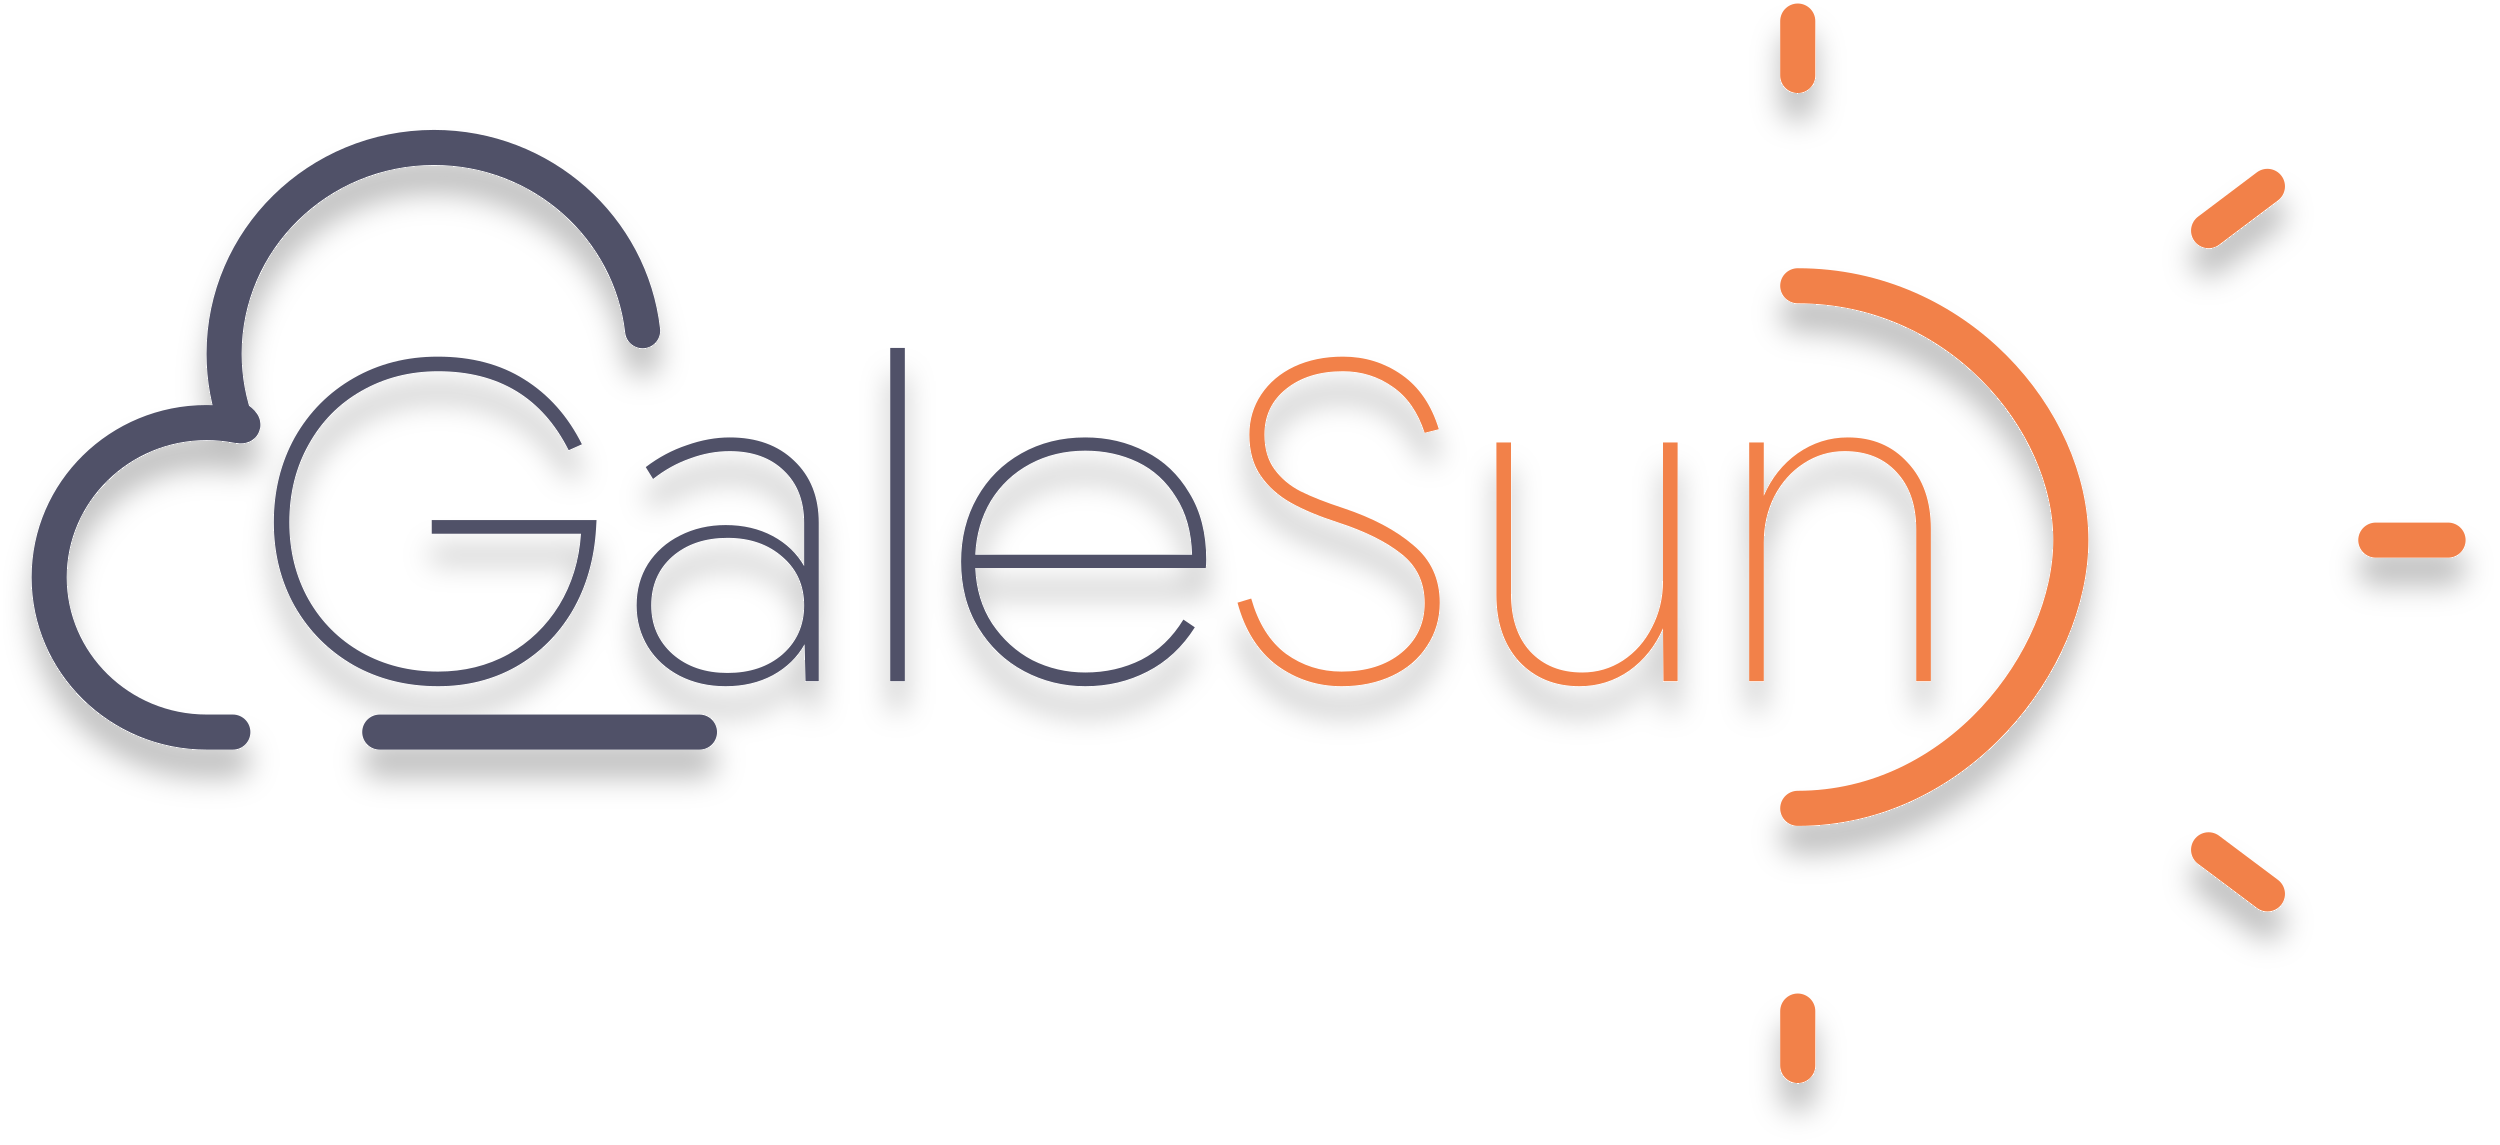
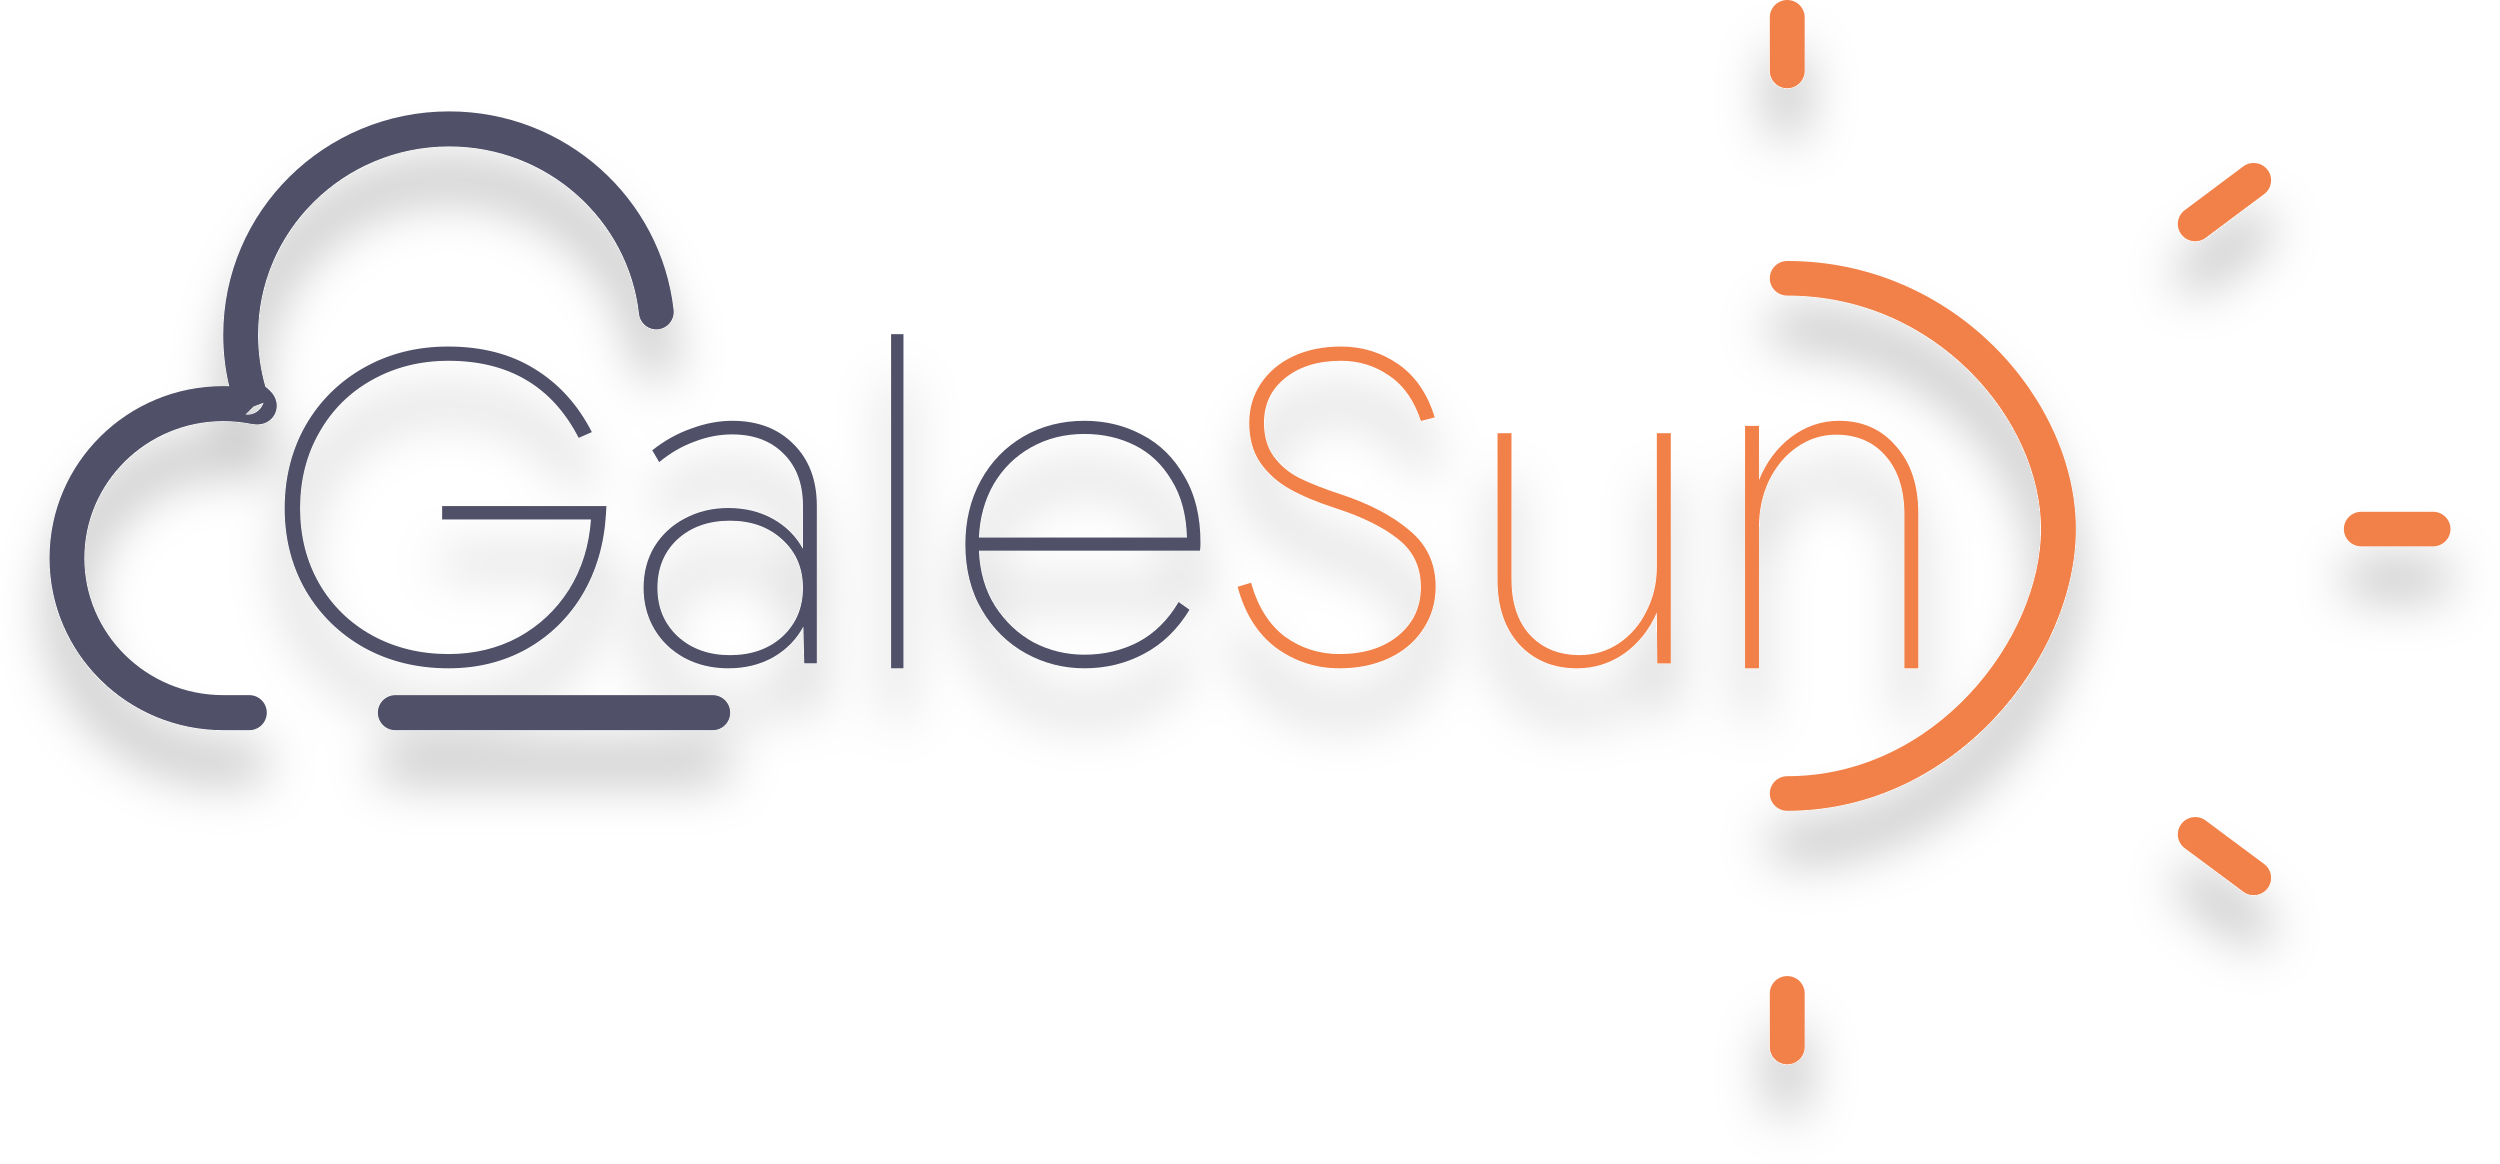
- <svg xmlns="http://www.w3.org/2000/svg" width="356" height="163" viewBox="0 0 356 163" fill="none">
+ <svg xmlns="http://www.w3.org/2000/svg" width="202" height="94" viewBox="0 0 202 94" fill="none">
  <g filter="url(#filter0_d_493_213)">
-     <path d="M62.39 97.715C57.927 97.715 53.918 96.718 50.365 94.725C46.812 92.688 44.017 89.893 41.98 86.34C39.987 82.787 38.99 78.8 38.99 74.38C38.99 69.917 39.987 65.887 41.98 62.29C44.017 58.693 46.812 55.877 50.365 53.84C53.918 51.803 57.905 50.785 62.325 50.785C67.135 50.785 71.252 51.868 74.675 54.035C78.142 56.202 80.872 59.278 82.865 63.265L80.98 64.11C77.21 56.613 71.013 52.865 62.39 52.865C58.36 52.865 54.72 53.797 51.47 55.66C48.263 57.48 45.75 60.037 43.93 63.33C42.11 66.58 41.2 70.263 41.2 74.38C41.2 78.453 42.11 82.115 43.93 85.365C45.75 88.572 48.263 91.085 51.47 92.905C54.72 94.725 58.36 95.635 62.39 95.635C66.073 95.635 69.41 94.812 72.4 93.165C75.39 91.475 77.795 89.157 79.615 86.21C81.435 83.22 82.475 79.818 82.735 76.005H61.48V74.055H84.945L84.88 75.225C84.62 79.645 83.493 83.567 81.5 86.99C79.507 90.37 76.842 93.013 73.505 94.92C70.212 96.783 66.507 97.715 62.39 97.715ZM114.575 91.735C113.535 93.598 112.019 95.072 110.025 96.155C108.075 97.195 105.844 97.715 103.33 97.715C100.904 97.715 98.715 97.217 96.765 96.22C94.859 95.223 93.364 93.858 92.28 92.125C91.197 90.348 90.655 88.377 90.655 86.21C90.655 84 91.197 82.028 92.28 80.295C93.407 78.562 94.924 77.218 96.83 76.265C98.78 75.268 100.947 74.77 103.33 74.77C105.844 74.77 108.075 75.29 110.025 76.33C111.975 77.37 113.47 78.8 114.51 80.62V74.445C114.51 71.325 113.557 68.855 111.65 67.035C109.744 65.172 107.165 64.24 103.915 64.24C102.009 64.24 100.124 64.587 98.26 65.28C96.397 65.93 94.642 66.905 92.995 68.205L91.955 66.515C93.775 65.128 95.725 64.088 97.805 63.395C99.885 62.658 101.922 62.29 103.915 62.29C107.729 62.29 110.784 63.395 113.08 65.605C115.42 67.815 116.59 70.762 116.59 74.445V97H114.705L114.575 91.735ZM103.59 95.83C106.797 95.83 109.419 94.942 111.455 93.165C113.492 91.345 114.51 89.027 114.51 86.21C114.51 83.393 113.492 81.097 111.455 79.32C109.419 77.5 106.797 76.59 103.59 76.59C100.384 76.59 97.762 77.478 95.725 79.255C93.732 81.032 92.735 83.35 92.735 86.21C92.735 89.027 93.754 91.345 95.79 93.165C97.827 94.942 100.427 95.83 103.59 95.83ZM126.769 49.55H128.849V97H126.769V49.55ZM154.542 97.715C151.422 97.715 148.518 97 145.832 95.57C143.145 94.14 140.978 92.082 139.332 89.395C137.685 86.708 136.862 83.567 136.862 79.97C136.862 76.59 137.62 73.557 139.137 70.87C140.653 68.183 142.755 66.082 145.442 64.565C148.128 63.048 151.162 62.29 154.542 62.29C157.662 62.29 160.522 62.962 163.122 64.305C165.722 65.605 167.802 67.577 169.362 70.22C170.965 72.82 171.767 75.983 171.767 79.71C171.767 80.23 171.745 80.62 171.702 80.88H138.877C139.007 83.913 139.808 86.557 141.282 88.81C142.798 91.063 144.705 92.797 147.002 94.01C149.342 95.18 151.855 95.765 154.542 95.765C157.445 95.765 160.11 95.158 162.537 93.945C164.963 92.688 166.957 90.782 168.517 88.225L170.142 89.33C168.365 92.147 166.112 94.248 163.382 95.635C160.695 97.022 157.748 97.715 154.542 97.715ZM169.752 78.995C169.665 75.745 168.907 73.015 167.477 70.805C166.09 68.552 164.27 66.883 162.017 65.8C159.763 64.717 157.272 64.175 154.542 64.175C151.638 64.175 149.017 64.803 146.677 66.06C144.337 67.317 142.473 69.072 141.087 71.325C139.743 73.578 139.007 76.135 138.877 78.995H169.752Z" fill="#505168" />
-     <path d="M191.042 97.715C187.618 97.715 184.542 96.718 181.812 94.725C179.125 92.688 177.262 89.72 176.222 85.82L178.172 85.235C179.168 88.745 180.815 91.367 183.112 93.1C185.452 94.79 188.095 95.635 191.042 95.635C194.552 95.635 197.39 94.747 199.557 92.97C201.767 91.15 202.872 88.788 202.872 85.885C202.872 82.938 201.767 80.598 199.557 78.865C197.39 77.132 194.378 75.637 190.522 74.38C187.835 73.513 185.603 72.582 183.827 71.585C182.05 70.588 180.62 69.31 179.537 67.75C178.453 66.19 177.912 64.24 177.912 61.9C177.912 59.777 178.475 57.87 179.602 56.18C180.728 54.49 182.288 53.168 184.282 52.215C186.318 51.262 188.637 50.785 191.237 50.785C194.357 50.785 197.152 51.652 199.622 53.385C202.092 55.118 203.847 57.697 204.887 61.12L202.872 61.64C201.918 58.693 200.402 56.505 198.322 55.075C196.242 53.602 193.88 52.865 191.237 52.865C187.9 52.865 185.192 53.71 183.112 55.4C181.075 57.047 180.057 59.213 180.057 61.9C180.057 63.893 180.533 65.54 181.487 66.84C182.44 68.14 183.675 69.18 185.192 69.96C186.752 70.74 188.788 71.542 191.302 72.365C195.462 73.752 198.777 75.507 201.247 77.63C203.76 79.71 205.017 82.44 205.017 85.82C205.017 88.117 204.41 90.175 203.197 91.995C202.027 93.815 200.38 95.223 198.257 96.22C196.133 97.217 193.728 97.715 191.042 97.715ZM224.917 97.715C221.407 97.715 218.547 96.545 216.337 94.205C214.17 91.822 213.087 88.658 213.087 84.715V63.005H215.167V84.585C215.167 88.052 216.077 90.782 217.897 92.775C219.76 94.768 222.23 95.765 225.307 95.765C227.43 95.765 229.359 95.202 231.092 94.075C232.869 92.905 234.255 91.323 235.252 89.33C236.292 87.337 236.812 85.148 236.812 82.765V63.005H238.892V97H236.877L236.812 89.46C235.729 91.973 234.125 93.988 232.002 95.505C229.879 96.978 227.517 97.715 224.917 97.715ZM272.873 75.42C272.873 71.953 271.941 69.223 270.078 67.23C268.258 65.237 265.788 64.24 262.668 64.24C260.544 64.24 258.594 64.825 256.818 65.995C255.084 67.122 253.698 68.682 252.658 70.675C251.661 72.668 251.163 74.857 251.163 77.24V97H249.083V63.005H251.163V70.61C252.246 68.097 253.849 66.082 255.973 64.565C258.139 63.048 260.523 62.29 263.123 62.29C266.633 62.29 269.471 63.482 271.638 65.865C273.848 68.205 274.953 71.347 274.953 75.29V97H272.873V75.42Z" fill="#F28149" />
-     <path d="M256 3V10.75M256 143.977V151.728M314.504 32.849L322.881 26.539M314.504 121.014L322.881 127.292M348.604 76.915H338.315M256 115.108C278.73 115.108 294.886 94.036 294.886 76.915C294.886 59.794 278.73 40.695 256 40.695" stroke="#F28149" stroke-width="5" stroke-linecap="round" stroke-linejoin="round" />
-     <path d="M99.604 104.25C99.604 104.25 99.074 104.25 81.729 104.25H54.08M91.508 47.094C89.845 32.414 77.179 21 61.802 21C45.293 21 31.91 34.155 31.91 50.382C31.91 53.972 32.565 57.41 33.763 60.59M33.763 60.59C32.358 60.319 30.905 60.176 29.419 60.176C17.037 60.176 7 70.043 7 82.213C7 94.384 17.037 104.25 29.419 104.25H33.155M33.763 60.59C36.715 61.16 30.523 57.293 33.763 60.59Z" stroke="#505168" stroke-width="5" stroke-linecap="round" />
+     <path d="M153.874 41.566C153.874 39.568 153.37 37.995 152.362 36.846C151.377 35.698 150.04 35.124 148.352 35.124C147.203 35.124 146.147 35.461 145.186 36.135C144.248 36.784 143.497 37.683 142.935 38.831C142.395 39.98 142.126 41.241 142.126 42.614V54H141V34.412H142.126V38.794C142.712 37.346 143.58 36.185 144.729 35.311C145.901 34.437 147.191 34 148.598 34C150.497 34 152.034 34.687 153.206 36.06C154.402 37.408 155 39.218 155 41.491V54H153.874V41.566Z" fill="#F28149" />
+     <path d="M127.418 54C125.514 54 123.962 53.36 122.763 52.079C121.588 50.774 121 49.042 121 46.884V35H122.128V46.813C122.128 48.71 122.622 50.205 123.61 51.296C124.62 52.387 125.961 52.933 127.63 52.933C128.782 52.933 129.828 52.624 130.768 52.008C131.732 51.367 132.484 50.501 133.025 49.41C133.589 48.319 133.872 47.121 133.872 45.816V35H135V53.609H133.907L133.872 49.481C133.284 50.857 132.414 51.96 131.262 52.79C130.11 53.597 128.829 54 127.418 54Z" fill="#F28149" />
+     <path d="M108.235 54C106.333 54 104.623 53.448 103.106 52.343C101.613 51.215 100.578 49.571 100 47.41L101.084 47.086C101.637 49.031 102.552 50.483 103.828 51.443C105.129 52.38 106.597 52.848 108.235 52.848C110.185 52.848 111.762 52.355 112.966 51.371C114.194 50.363 114.808 49.054 114.808 47.446C114.808 45.813 114.194 44.517 112.966 43.557C111.762 42.596 110.089 41.768 107.946 41.072C106.453 40.592 105.213 40.076 104.226 39.523C103.239 38.971 102.444 38.263 101.842 37.399C101.24 36.535 100.939 35.454 100.939 34.158C100.939 32.981 101.252 31.925 101.878 30.989C102.504 30.053 103.371 29.32 104.479 28.792C105.61 28.264 106.898 28 108.343 28C110.077 28 111.63 28.48 113.002 29.44C114.375 30.401 115.35 31.829 115.928 33.726L114.808 34.014C114.278 32.381 113.436 31.169 112.28 30.377C111.124 29.561 109.812 29.152 108.343 29.152C106.489 29.152 104.984 29.62 103.828 30.557C102.697 31.469 102.131 32.669 102.131 34.158C102.131 35.262 102.396 36.175 102.926 36.895C103.455 37.615 104.141 38.191 104.984 38.623C105.851 39.055 106.983 39.499 108.379 39.956C110.691 40.724 112.533 41.696 113.905 42.873C115.302 44.025 116 45.537 116 47.41C116 48.682 115.663 49.823 114.989 50.831C114.339 51.839 113.424 52.62 112.244 53.172C111.064 53.724 109.728 54 108.235 54Z" fill="#F28149" />
+     <path d="M87.624 54C85.925 54 84.345 53.596 82.883 52.789C81.42 51.982 80.241 50.82 79.344 49.303C78.448 47.786 78 46.012 78 43.982C78 42.073 78.413 40.361 79.238 38.844C80.064 37.327 81.208 36.141 82.67 35.284C84.133 34.428 85.784 34 87.624 34C89.322 34 90.879 34.379 92.294 35.138C93.71 35.872 94.842 36.985 95.691 38.477C96.564 39.945 97 41.731 97 43.835C97 44.128 96.988 44.349 96.965 44.495H79.097C79.168 46.208 79.604 47.7 80.406 48.972C81.231 50.245 82.269 51.223 83.52 51.908C84.793 52.569 86.161 52.899 87.624 52.899C89.204 52.899 90.655 52.557 91.976 51.872C93.297 51.162 94.382 50.086 95.231 48.642L96.115 49.266C95.148 50.856 93.922 52.043 92.436 52.826C90.973 53.609 89.369 54 87.624 54ZM95.903 43.431C95.856 41.596 95.443 40.055 94.665 38.807C93.91 37.535 92.919 36.593 91.693 35.982C90.466 35.37 89.11 35.064 87.624 35.064C86.043 35.064 84.616 35.419 83.343 36.128C82.069 36.838 81.055 37.829 80.3 39.101C79.569 40.373 79.168 41.816 79.097 43.431H95.903Z" fill="#505168" />
+     <path d="M72 27H73V54H72V27Z" fill="#505168" />
+     <path d="M64.912 50.624C64.351 51.676 63.532 52.508 62.456 53.119C61.404 53.706 60.199 54 58.842 54C57.532 54 56.351 53.719 55.298 53.156C54.269 52.593 53.462 51.823 52.877 50.844C52.292 49.841 52 48.728 52 47.505C52 46.257 52.292 45.144 52.877 44.165C53.485 43.187 54.304 42.428 55.333 41.89C56.386 41.327 57.556 41.046 58.842 41.046C60.199 41.046 61.404 41.34 62.456 41.927C63.509 42.514 64.316 43.321 64.877 44.349V40.862C64.877 39.101 64.363 37.706 63.333 36.679C62.304 35.627 60.912 35.101 59.158 35.101C58.129 35.101 57.111 35.297 56.105 35.688C55.099 36.055 54.152 36.605 53.263 37.34L52.702 36.385C53.684 35.602 54.737 35.015 55.86 34.624C56.983 34.208 58.082 34 59.158 34C61.216 34 62.865 34.624 64.105 35.872C65.368 37.119 66 38.783 66 40.862V53.596H64.983L64.912 50.624ZM58.983 52.936C60.714 52.936 62.129 52.434 63.228 51.431C64.328 50.404 64.877 49.095 64.877 47.505C64.877 45.914 64.328 44.618 63.228 43.615C62.129 42.587 60.714 42.073 58.983 42.073C57.252 42.073 55.836 42.575 54.737 43.578C53.661 44.581 53.123 45.89 53.123 47.505C53.123 49.095 53.672 50.404 54.772 51.431C55.871 52.434 57.275 52.936 58.983 52.936Z" fill="#505168" />
+     <path d="M36.239 54C33.714 54 31.446 53.448 29.436 52.343C27.425 51.215 25.844 49.667 24.692 47.698C23.564 45.73 23 43.521 23 41.072C23 38.599 23.564 36.367 24.692 34.374C25.844 32.381 27.425 30.821 29.436 29.692C31.446 28.564 33.702 28 36.202 28C38.924 28 41.253 28.6 43.19 29.801C45.151 31.001 46.695 32.705 47.823 34.914L46.757 35.382C44.624 31.229 41.118 29.152 36.239 29.152C33.959 29.152 31.9 29.669 30.061 30.701C28.247 31.709 26.825 33.126 25.795 34.95C24.765 36.751 24.25 38.791 24.25 41.072C24.25 43.329 24.765 45.357 25.795 47.158C26.825 48.934 28.247 50.327 30.061 51.335C31.9 52.343 33.959 52.848 36.239 52.848C38.323 52.848 40.211 52.392 41.902 51.479C43.594 50.543 44.955 49.258 45.984 47.626C47.014 45.969 47.602 44.085 47.75 41.972H35.724V40.892H49L48.963 41.54C48.816 43.989 48.179 46.162 47.051 48.058C45.923 49.931 44.415 51.395 42.528 52.452C40.664 53.484 38.568 54 36.239 54Z" fill="#505168" />
+     <path fill-rule="evenodd" clip-rule="evenodd" d="M144.409 0C145.187 0 145.818 0.626 145.818 1.399V5.734C145.818 6.507 145.187 7.133 144.409 7.133C143.631 7.133 143 6.507 143 5.734V1.399C143 0.626 143.631 0 144.409 0ZM183.221 13.726C183.689 14.343 183.565 15.22 182.944 15.684L178.223 19.214C177.602 19.679 176.719 19.555 176.251 18.939C175.783 18.322 175.907 17.445 176.528 16.98L181.249 13.45C181.87 12.985 182.753 13.109 183.221 13.726ZM143 22.486C143 21.714 143.631 21.088 144.409 21.088C158.002 21.088 167.73 32.405 167.73 42.749C167.73 47.947 165.278 53.617 161.2 57.976C157.105 62.354 151.27 65.514 144.409 65.514C143.631 65.514 143 64.888 143 64.116C143 63.343 143.631 62.717 144.409 62.717C150.356 62.717 155.477 59.983 159.136 56.072C162.812 52.143 164.913 47.129 164.913 42.749C164.913 33.937 156.433 23.885 144.409 23.885C143.631 23.885 143 23.259 143 22.486ZM189.384 42.749C189.384 41.977 190.015 41.351 190.793 41.351H196.591C197.369 41.351 198 41.977 198 42.749C198 43.522 197.369 44.148 196.591 44.148H190.793C190.015 44.148 189.384 43.522 189.384 42.749ZM176.249 66.581C176.715 65.962 177.598 65.837 178.221 66.3L182.941 69.812C183.564 70.276 183.69 71.152 183.223 71.77C182.757 72.388 181.874 72.514 181.251 72.051L176.531 68.538C175.908 68.075 175.782 67.198 176.249 66.581ZM144.409 78.867C145.187 78.867 145.818 79.493 145.818 80.266V84.601C145.818 85.374 145.187 86 144.409 86C143.631 86 143 85.374 143 84.601V80.266C143 79.493 143.631 78.867 144.409 78.867Z" fill="#F28149" />
+     <path fill-rule="evenodd" clip-rule="evenodd" d="M36.29 11.833C27.742 11.833 20.854 18.675 20.854 27.064C20.854 28.517 21.06 29.921 21.444 31.251C21.52 31.307 21.594 31.366 21.665 31.428C21.743 31.496 21.829 31.579 21.913 31.674C21.99 31.761 22.104 31.903 22.197 32.09C22.244 32.187 22.301 32.325 22.334 32.495C22.368 32.668 22.382 32.9 22.316 33.159C22.247 33.429 22.105 33.668 21.915 33.855C21.733 34.032 21.539 34.132 21.387 34.19C21.103 34.296 20.843 34.3 20.699 34.295C20.533 34.29 20.37 34.267 20.223 34.238C19.519 34.101 18.789 34.029 18.042 34.029C11.82 34.029 6.818 39.008 6.818 45.098C6.818 51.188 11.82 56.167 18.042 56.167H20.147C20.925 56.167 21.556 56.801 21.556 57.584C21.556 58.366 20.925 59 20.147 59H18.042C10.31 59 4 52.799 4 45.098C4 37.398 10.31 31.196 18.042 31.196C18.201 31.196 18.36 31.199 18.519 31.204C18.203 29.874 18.037 28.487 18.037 27.064C18.037 17.064 26.232 9 36.29 9C45.66 9 53.41 15.997 54.429 25.041C54.517 25.818 53.961 26.52 53.188 26.608C52.415 26.696 51.717 26.137 51.63 25.36C50.774 17.77 44.249 11.833 36.29 11.833ZM19.84 33.489C19.869 33.493 19.902 33.496 19.936 33.498C20.022 33.503 20.181 33.504 20.374 33.447C20.375 33.447 20.374 33.447 20.374 33.447C20.381 33.445 20.388 33.443 20.395 33.441C20.613 33.373 20.89 33.223 21.099 32.929C21.191 32.8 21.252 32.668 21.291 32.544L20.49 32.847L19.84 33.489ZM30.529 57.584C30.529 56.801 31.16 56.167 31.938 56.167H57.591C58.369 56.167 59 56.801 59 57.584C59 58.366 58.369 59 57.591 59H31.938C31.16 59 30.529 58.366 30.529 57.584Z" fill="#505168" />
  </g>
  <defs>
-     <filter id="filter0_d_493_213" x="0.5" y="0.5" width="354.604" height="161.728" filterUnits="userSpaceOnUse" color-interpolation-filters="sRGB">
+     <filter id="filter0_d_493_213" x="0" y="0" width="202" height="94" filterUnits="userSpaceOnUse" color-interpolation-filters="sRGB">
      <feFlood flood-opacity="0" result="BackgroundImageFix" />
      <feColorMatrix in="SourceAlpha" type="matrix" values="0 0 0 0 0 0 0 0 0 0 0 0 0 0 0 0 0 0 127 0" result="hardAlpha" />
      <feOffset dy="4" />
      <feGaussianBlur stdDeviation="2" />
      <feComposite in2="hardAlpha" operator="out" />
      <feColorMatrix type="matrix" values="0 0 0 0 0 0 0 0 0 0 0 0 0 0 0 0 0 0 0.25 0" />
      <feBlend mode="normal" in2="BackgroundImageFix" result="effect1_dropShadow_493_213" />
      <feBlend mode="normal" in="SourceGraphic" in2="effect1_dropShadow_493_213" result="shape" />
    </filter>
  </defs>
</svg>
